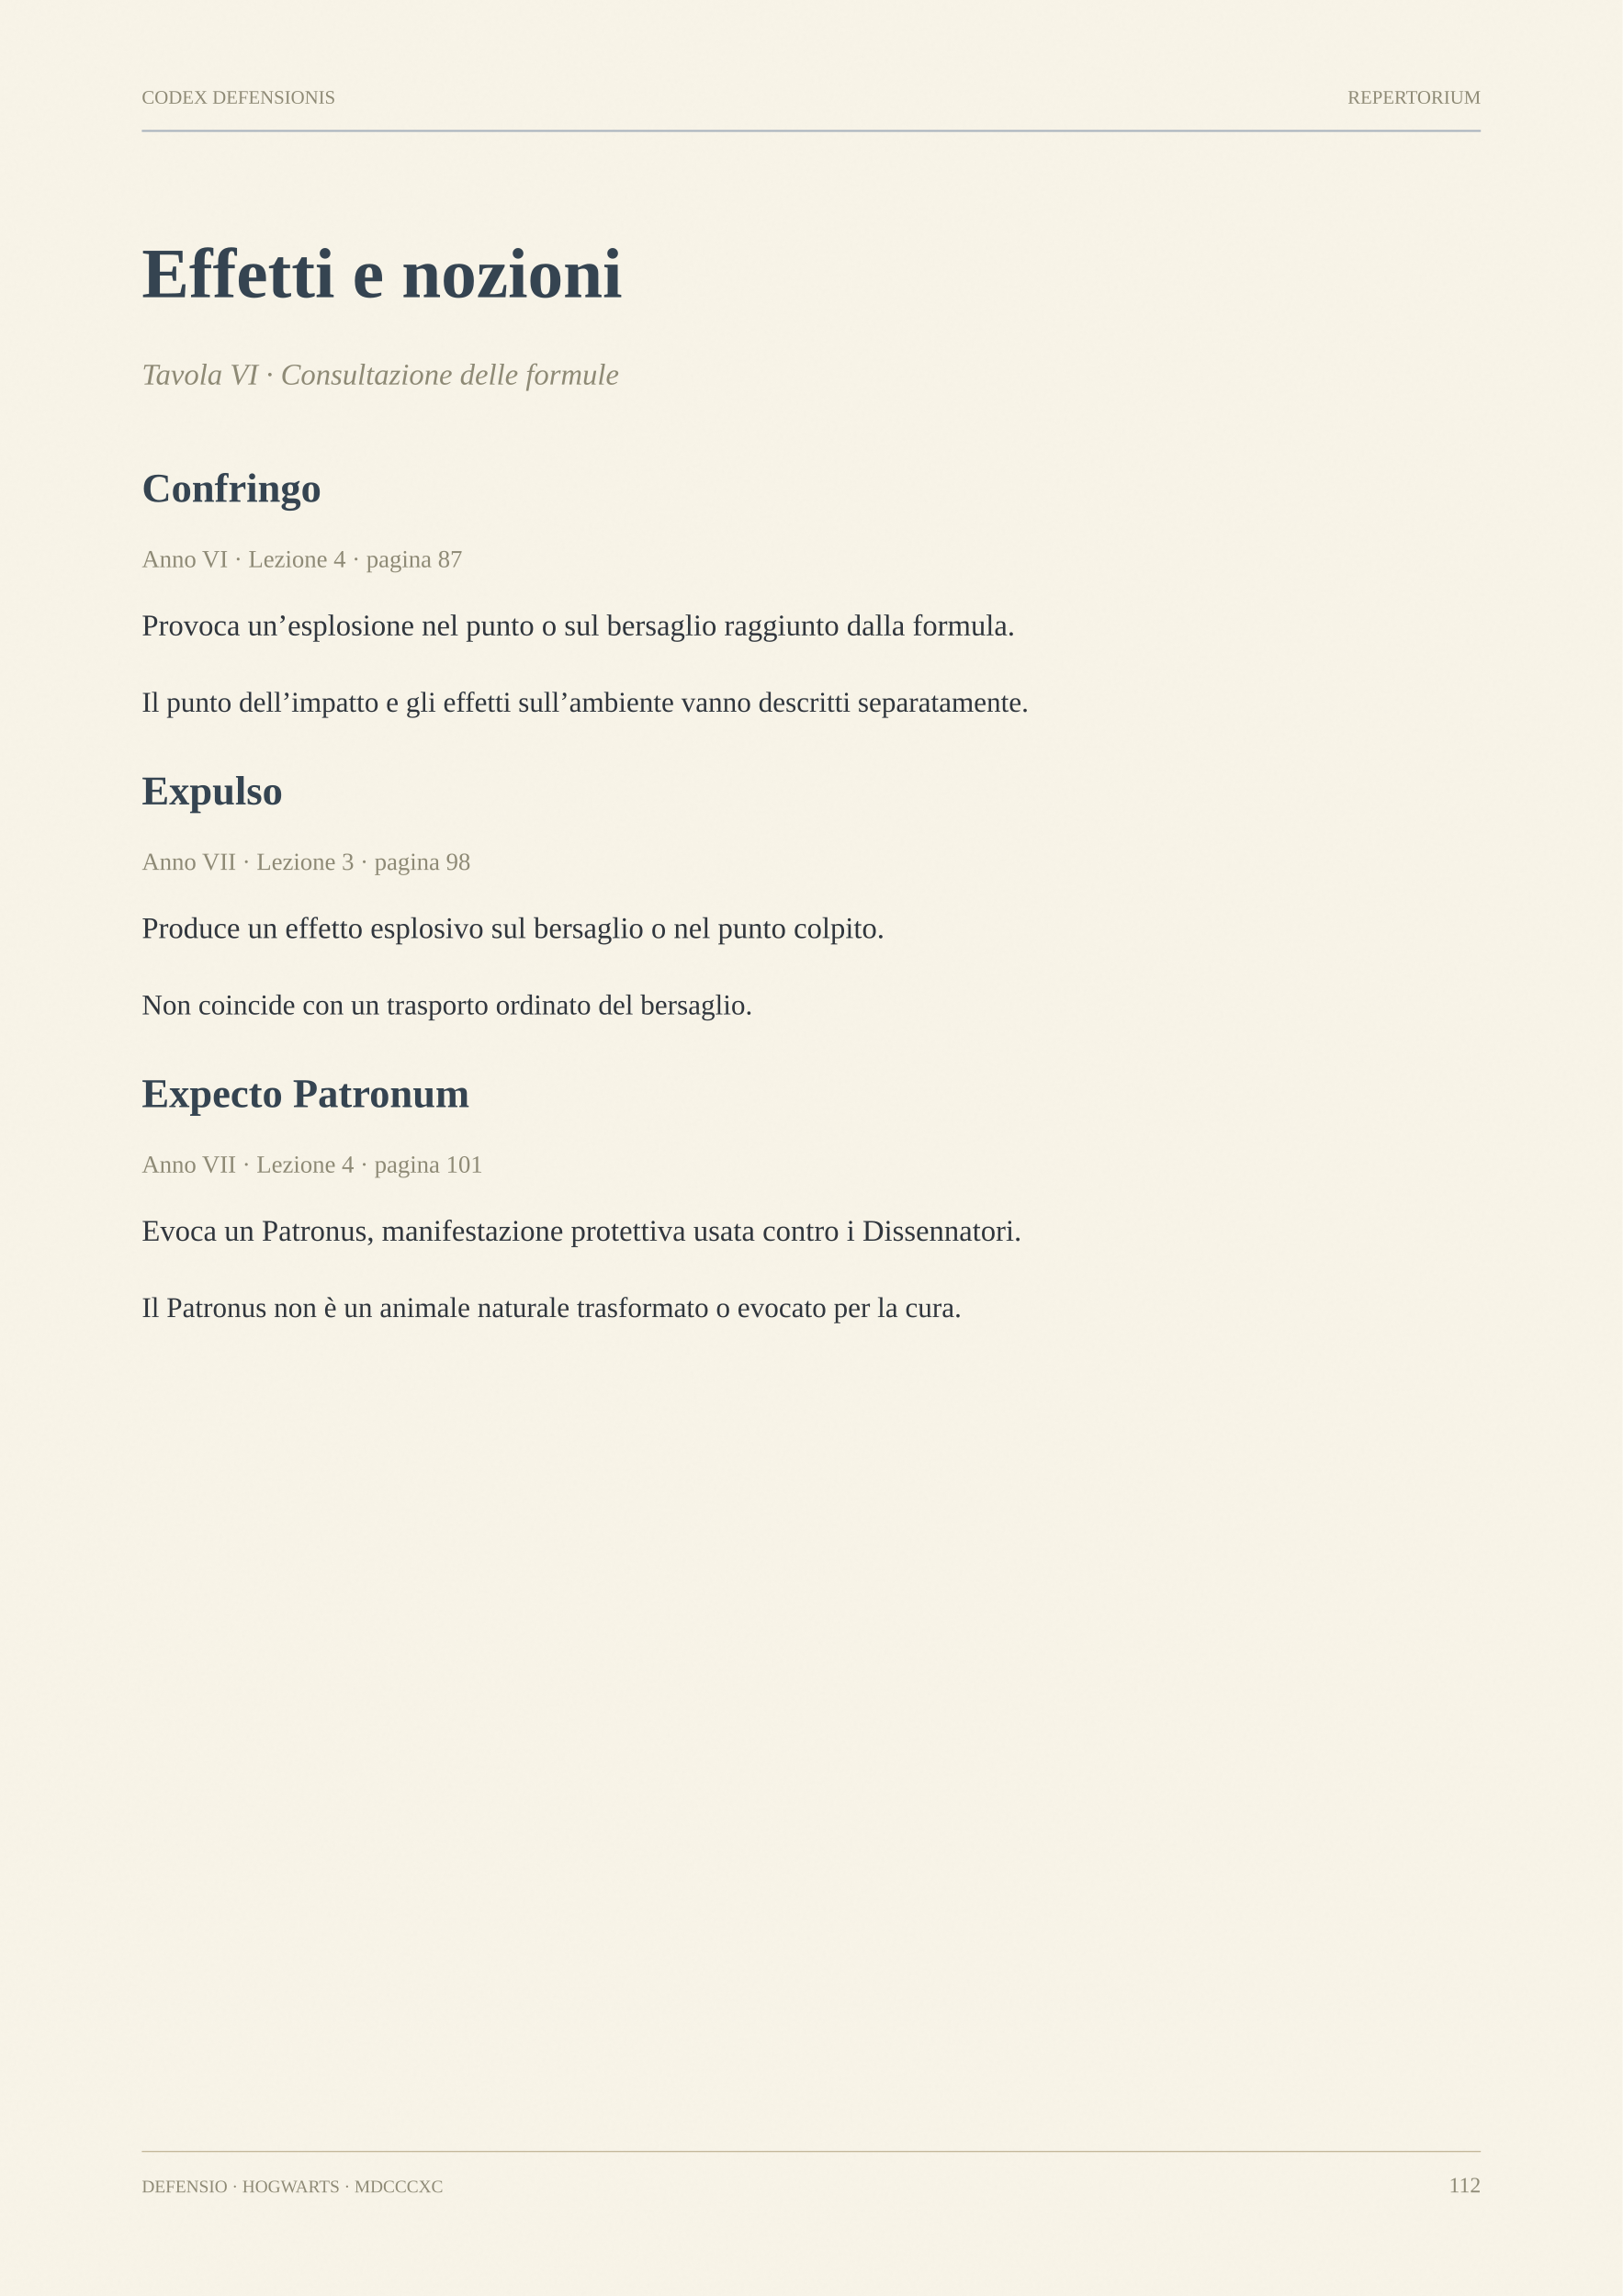
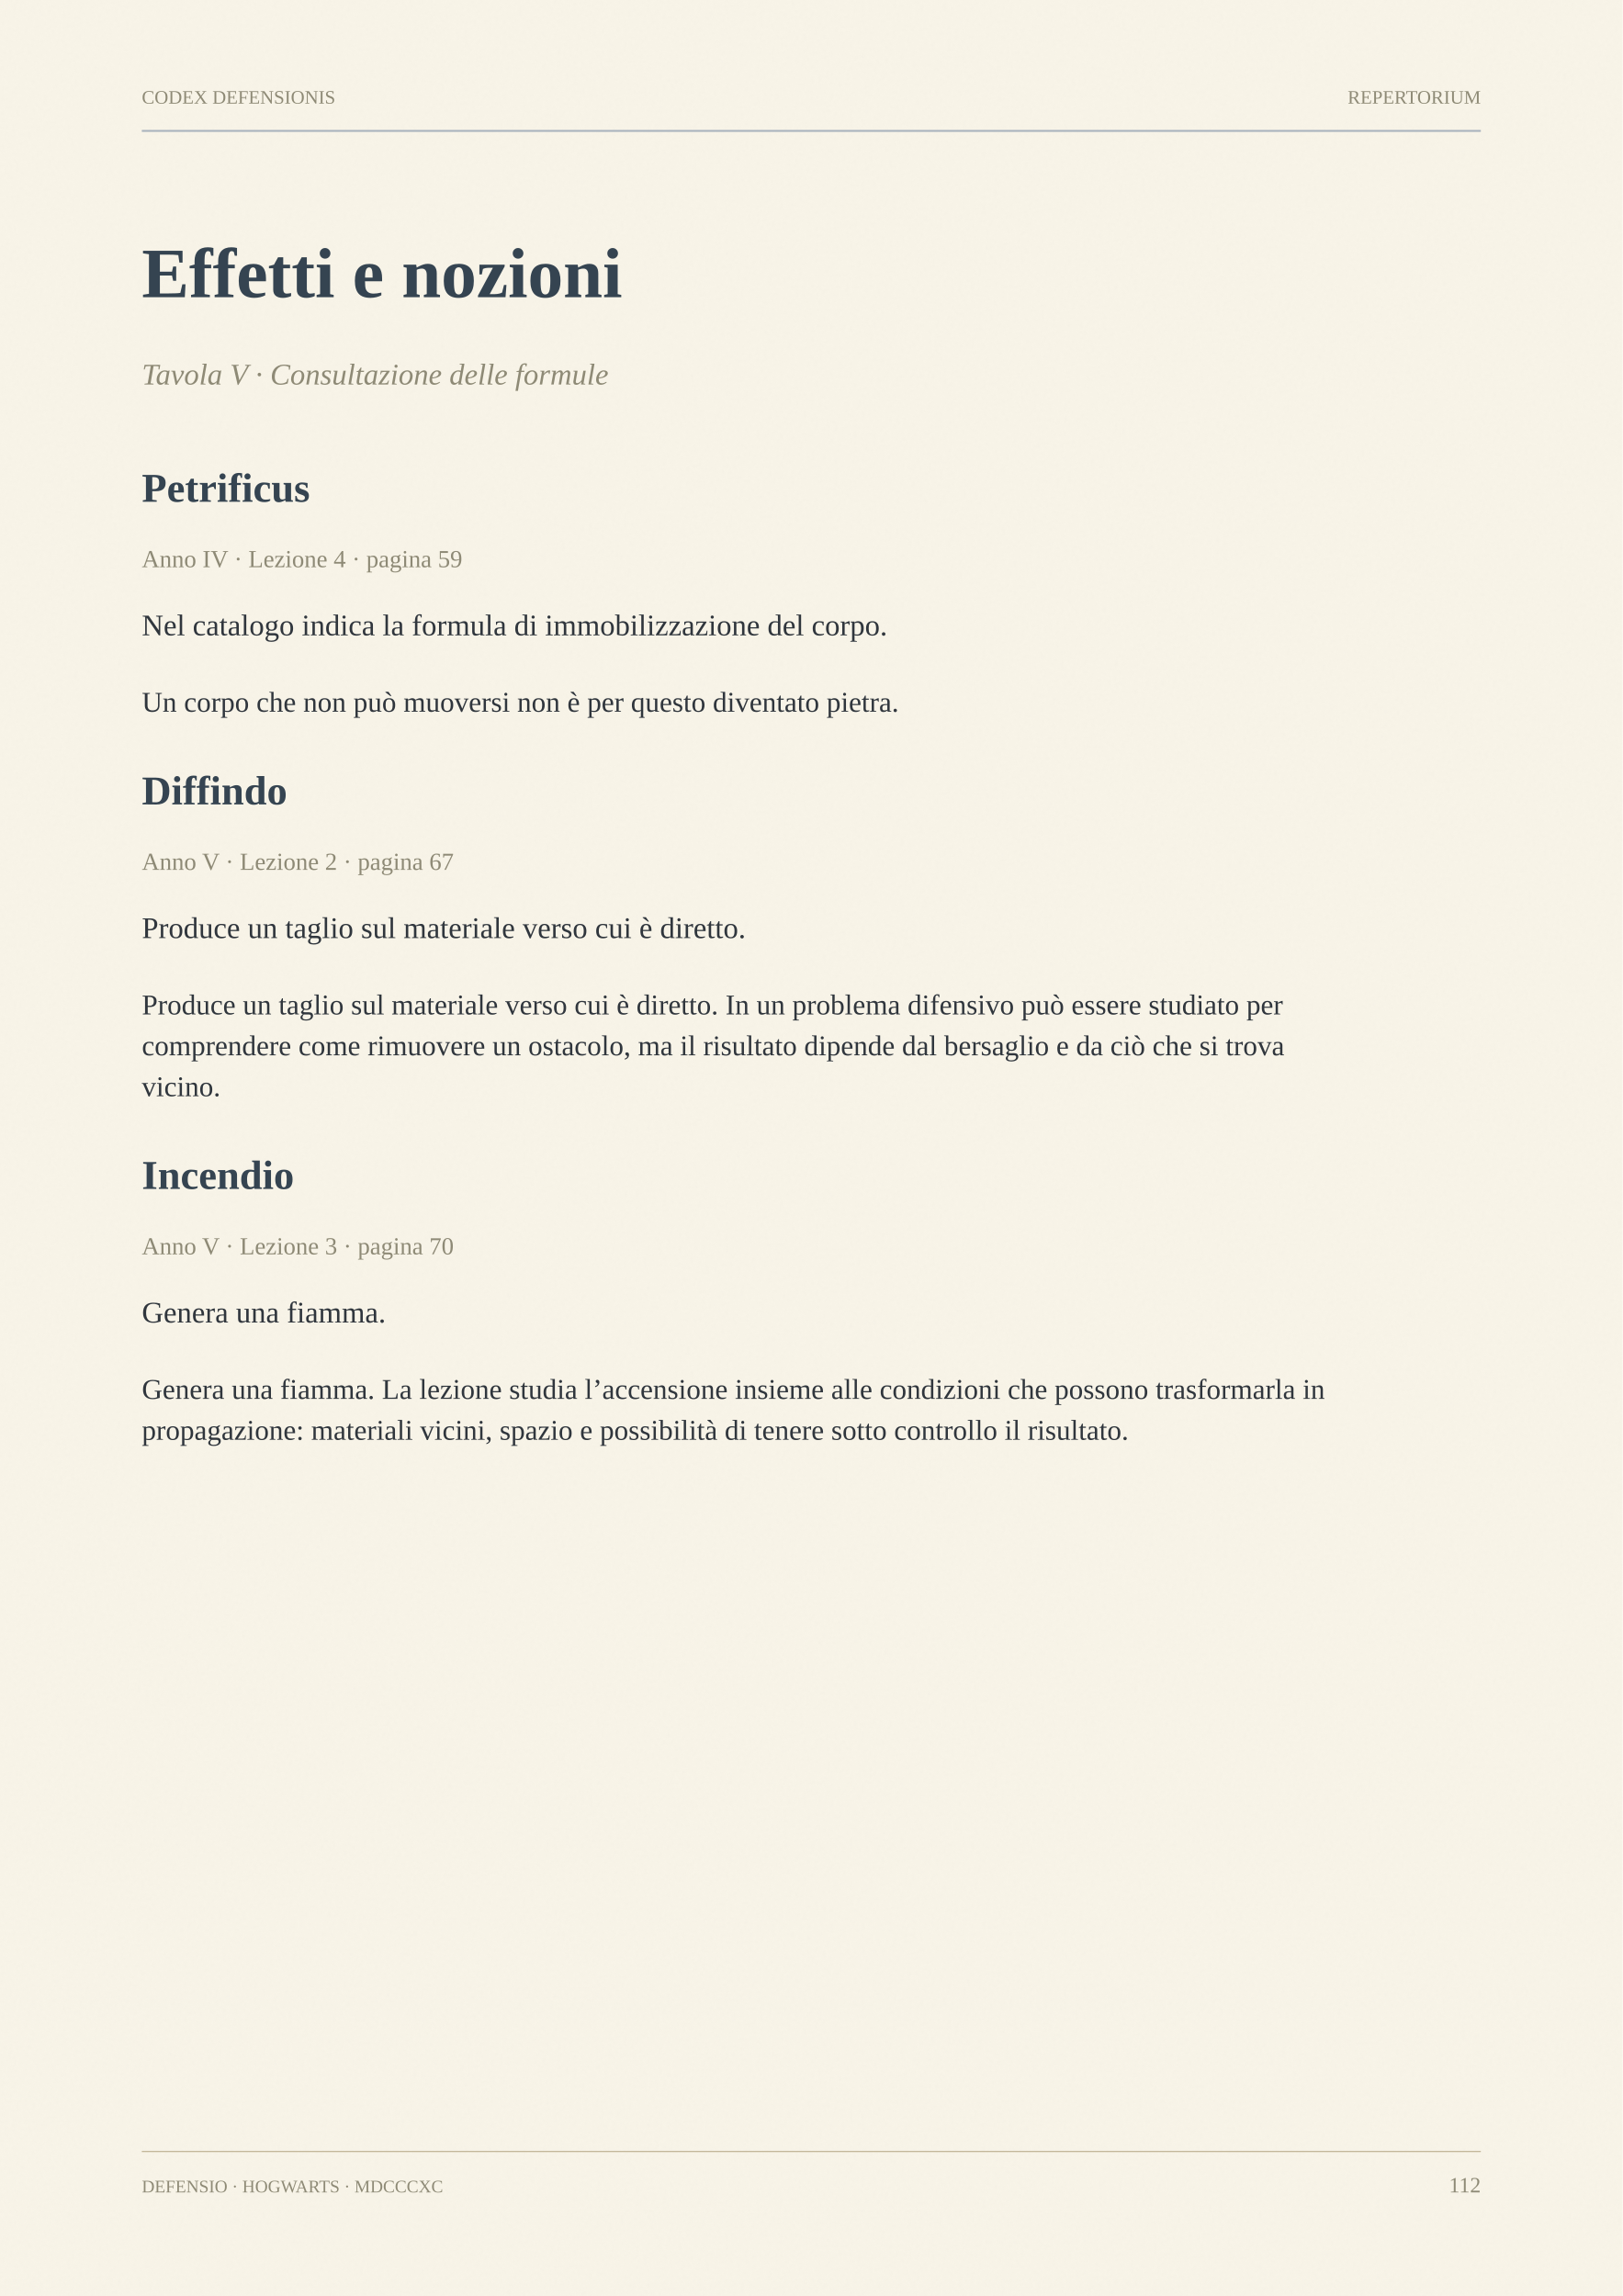
<svg xmlns="http://www.w3.org/2000/svg" width="595" height="842" viewBox="0 0 595 842">
  <defs>
    <filter id="grain">
      <feTurbulence type="fractalNoise" baseFrequency=".7" numOctaves="3" stitchTiles="stitch" />
      <feColorMatrix type="saturate" values="0" />
    </filter>
    <pattern id="paper" width="595" height="842" patternUnits="userSpaceOnUse">
      <rect width="595" height="842" filter="url(#grain)" opacity=".17" />
    </pattern>
    <linearGradient id="leather">
      <stop stop-color="#0e141a" />
      <stop offset=".12" stop-color="#394652" />
      <stop offset=".6" stop-color="#232f3b" />
      <stop offset="1" stop-color="#090e14" />
    </linearGradient>
  </defs>
  <rect width="595" height="842" fill="#f8f4e8" />
  <rect width="595" height="842" fill="url(#paper)" opacity=".17" />
  <text x="52" y="38" font-family="Georgia, Times New Roman, serif" font-size="7" fill="#8e8a76">CODEX DEFENSIONIS</text>
  <text x="543" y="38" font-family="Georgia, Times New Roman, serif" font-size="7" fill="#8e8a76" text-anchor="end">REPERTORIUM</text>
  <path d="M52 48H543" stroke="#a9b3bd" stroke-width=".7" />
  <text x="52" y="109" font-family="Georgia, Times New Roman, serif" font-size="26" fill="#354451" font-weight="bold">Effetti e nozioni</text>
-   <text x="52" y="141" font-family="Georgia, Times New Roman, serif" font-size="11" fill="#8e8a76" font-style="italic">Tavola VI · Consultazione delle formule</text>
-   <text x="52" y="184" font-family="Georgia, Times New Roman, serif" font-size="15" fill="#354451" font-weight="bold">Confringo</text>
-   <text x="52" y="208" font-family="Georgia, Times New Roman, serif" font-size="9" fill="#8e8a76">Anno VI · Lezione 4 · pagina 87</text>
-   <text x="52" y="233" font-family="Georgia, Times New Roman, serif" font-size="11" fill="#30363d">Provoca un’esplosione nel punto o sul bersaglio raggiunto dalla formula.</text>
-   <text x="52" y="261" font-family="Georgia, Times New Roman, serif" font-size="10.5" fill="#30363d">Il punto dell’impatto e gli effetti sull’ambiente vanno descritti separatamente.</text>
-   <text x="52" y="295" font-family="Georgia, Times New Roman, serif" font-size="15" fill="#354451" font-weight="bold">Expulso</text>
-   <text x="52" y="319" font-family="Georgia, Times New Roman, serif" font-size="9" fill="#8e8a76">Anno VII · Lezione 3 · pagina 98</text>
-   <text x="52" y="344" font-family="Georgia, Times New Roman, serif" font-size="11" fill="#30363d">Produce un effetto esplosivo sul bersaglio o nel punto colpito.</text>
-   <text x="52" y="372" font-family="Georgia, Times New Roman, serif" font-size="10.5" fill="#30363d">Non coincide con un trasporto ordinato del bersaglio.</text>
-   <text x="52" y="406" font-family="Georgia, Times New Roman, serif" font-size="15" fill="#354451" font-weight="bold">Expecto Patronum</text>
-   <text x="52" y="430" font-family="Georgia, Times New Roman, serif" font-size="9" fill="#8e8a76">Anno VII · Lezione 4 · pagina 101</text>
-   <text x="52" y="455" font-family="Georgia, Times New Roman, serif" font-size="11" fill="#30363d">Evoca un Patronus, manifestazione protettiva usata contro i Dissennatori.</text>
-   <text x="52" y="483" font-family="Georgia, Times New Roman, serif" font-size="10.5" fill="#30363d">Il Patronus non è un animale naturale trasformato o evocato per la cura.</text>
+   <text x="52" y="141" font-family="Georgia, Times New Roman, serif" font-size="11" fill="#8e8a76" font-style="italic">Tavola V · Consultazione delle formule</text>
+   <text x="52" y="184" font-family="Georgia, Times New Roman, serif" font-size="15" fill="#354451" font-weight="bold">Petrificus</text>
+   <text x="52" y="208" font-family="Georgia, Times New Roman, serif" font-size="9" fill="#8e8a76">Anno IV · Lezione 4 · pagina 59</text>
+   <text x="52" y="233" font-family="Georgia, Times New Roman, serif" font-size="11" fill="#30363d">Nel catalogo indica la formula di immobilizzazione del corpo.</text>
+   <text x="52" y="261" font-family="Georgia, Times New Roman, serif" font-size="10.5" fill="#30363d">Un corpo che non può muoversi non è per questo diventato pietra.</text>
+   <text x="52" y="295" font-family="Georgia, Times New Roman, serif" font-size="15" fill="#354451" font-weight="bold">Diffindo</text>
+   <text x="52" y="319" font-family="Georgia, Times New Roman, serif" font-size="9" fill="#8e8a76">Anno V · Lezione 2 · pagina 67</text>
+   <text x="52" y="344" font-family="Georgia, Times New Roman, serif" font-size="11" fill="#30363d">Produce un taglio sul materiale verso cui è diretto.</text>
+   <text x="52" y="372" font-family="Georgia, Times New Roman, serif" font-size="10.5" fill="#30363d">Produce un taglio sul materiale verso cui è diretto. In un problema difensivo può essere studiato per</text>
+   <text x="52" y="387" font-family="Georgia, Times New Roman, serif" font-size="10.5" fill="#30363d">comprendere come rimuovere un ostacolo, ma il risultato dipende dal bersaglio e da ciò che si trova</text>
+   <text x="52" y="402" font-family="Georgia, Times New Roman, serif" font-size="10.5" fill="#30363d">vicino.</text>
+   <text x="52" y="436" font-family="Georgia, Times New Roman, serif" font-size="15" fill="#354451" font-weight="bold">Incendio</text>
+   <text x="52" y="460" font-family="Georgia, Times New Roman, serif" font-size="9" fill="#8e8a76">Anno V · Lezione 3 · pagina 70</text>
+   <text x="52" y="485" font-family="Georgia, Times New Roman, serif" font-size="11" fill="#30363d">Genera una fiamma.</text>
+   <text x="52" y="513" font-family="Georgia, Times New Roman, serif" font-size="10.5" fill="#30363d">Genera una fiamma. La lezione studia l’accensione insieme alle condizioni che possono trasformarla in</text>
+   <text x="52" y="528" font-family="Georgia, Times New Roman, serif" font-size="10.5" fill="#30363d">propagazione: materiali vicini, spazio e possibilità di tenere sotto controllo il risultato.</text>
  <path d="M52 789H543" stroke="#c3b89b" stroke-width=".45" />
  <text x="52" y="804" font-family="Georgia, Times New Roman, serif" font-size="6.5" fill="#8e8a76">DEFENSIO · HOGWARTS · MDCCCXC</text>
  <text x="543" y="804" font-family="Georgia, Times New Roman, serif" font-size="8" fill="#8e8a76" text-anchor="end">112</text>
</svg>
